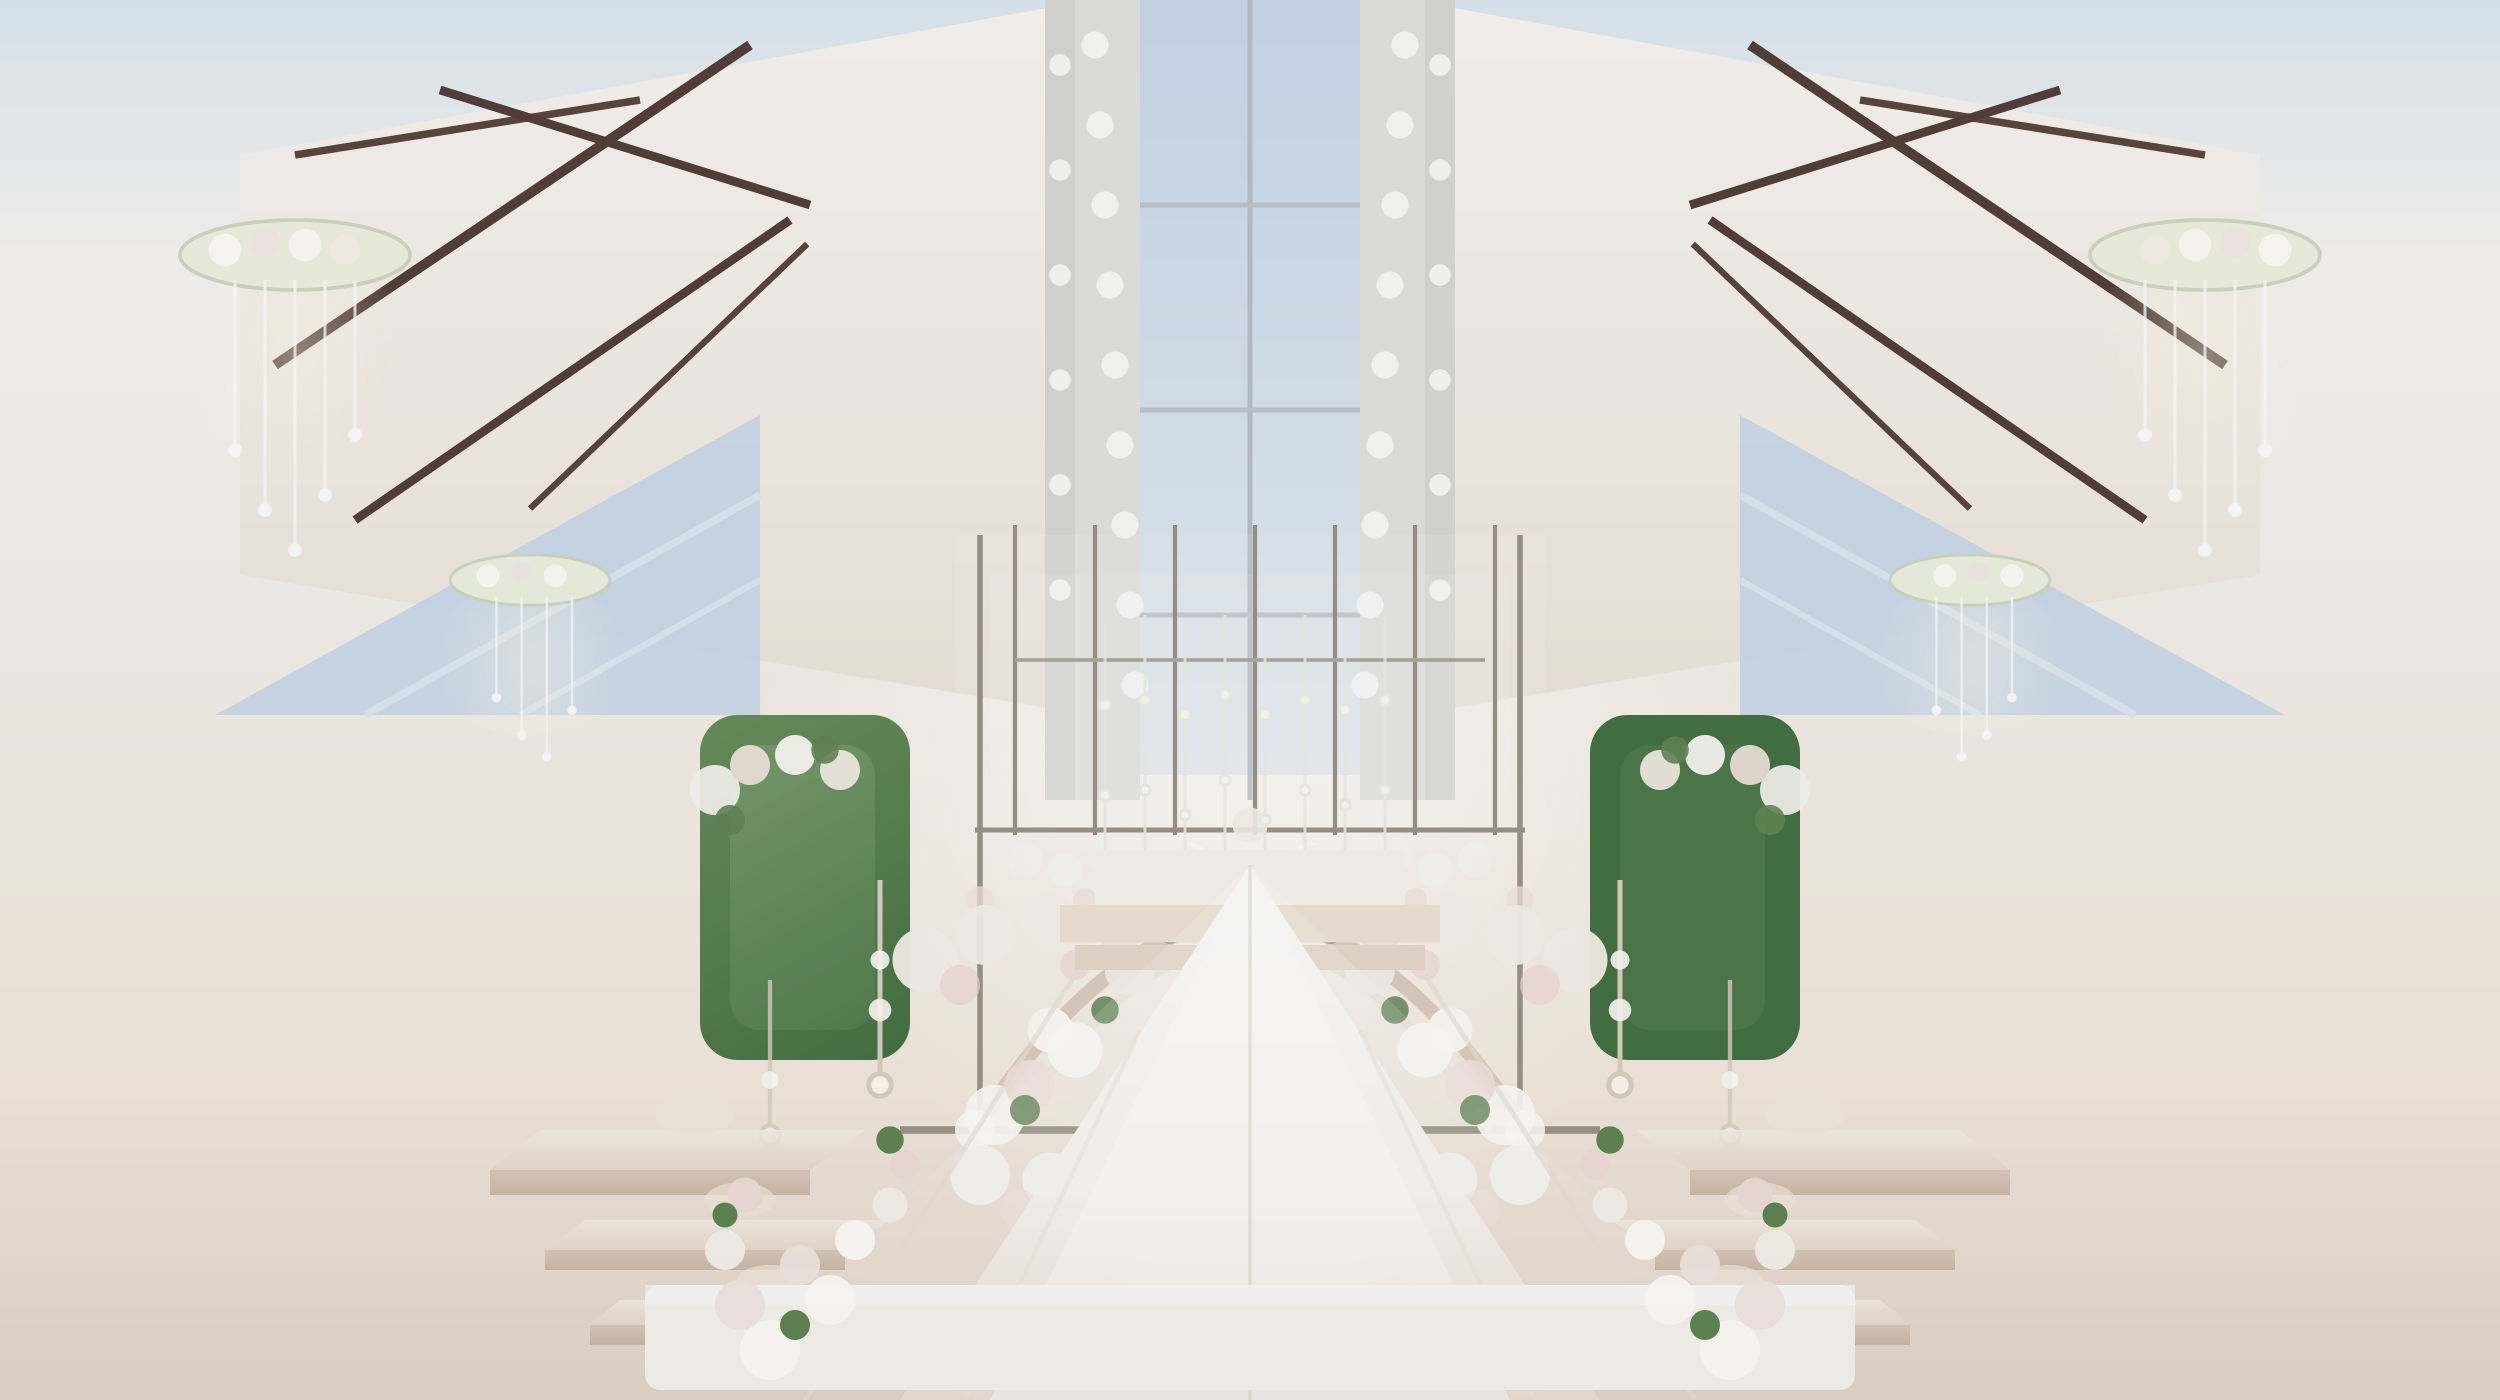
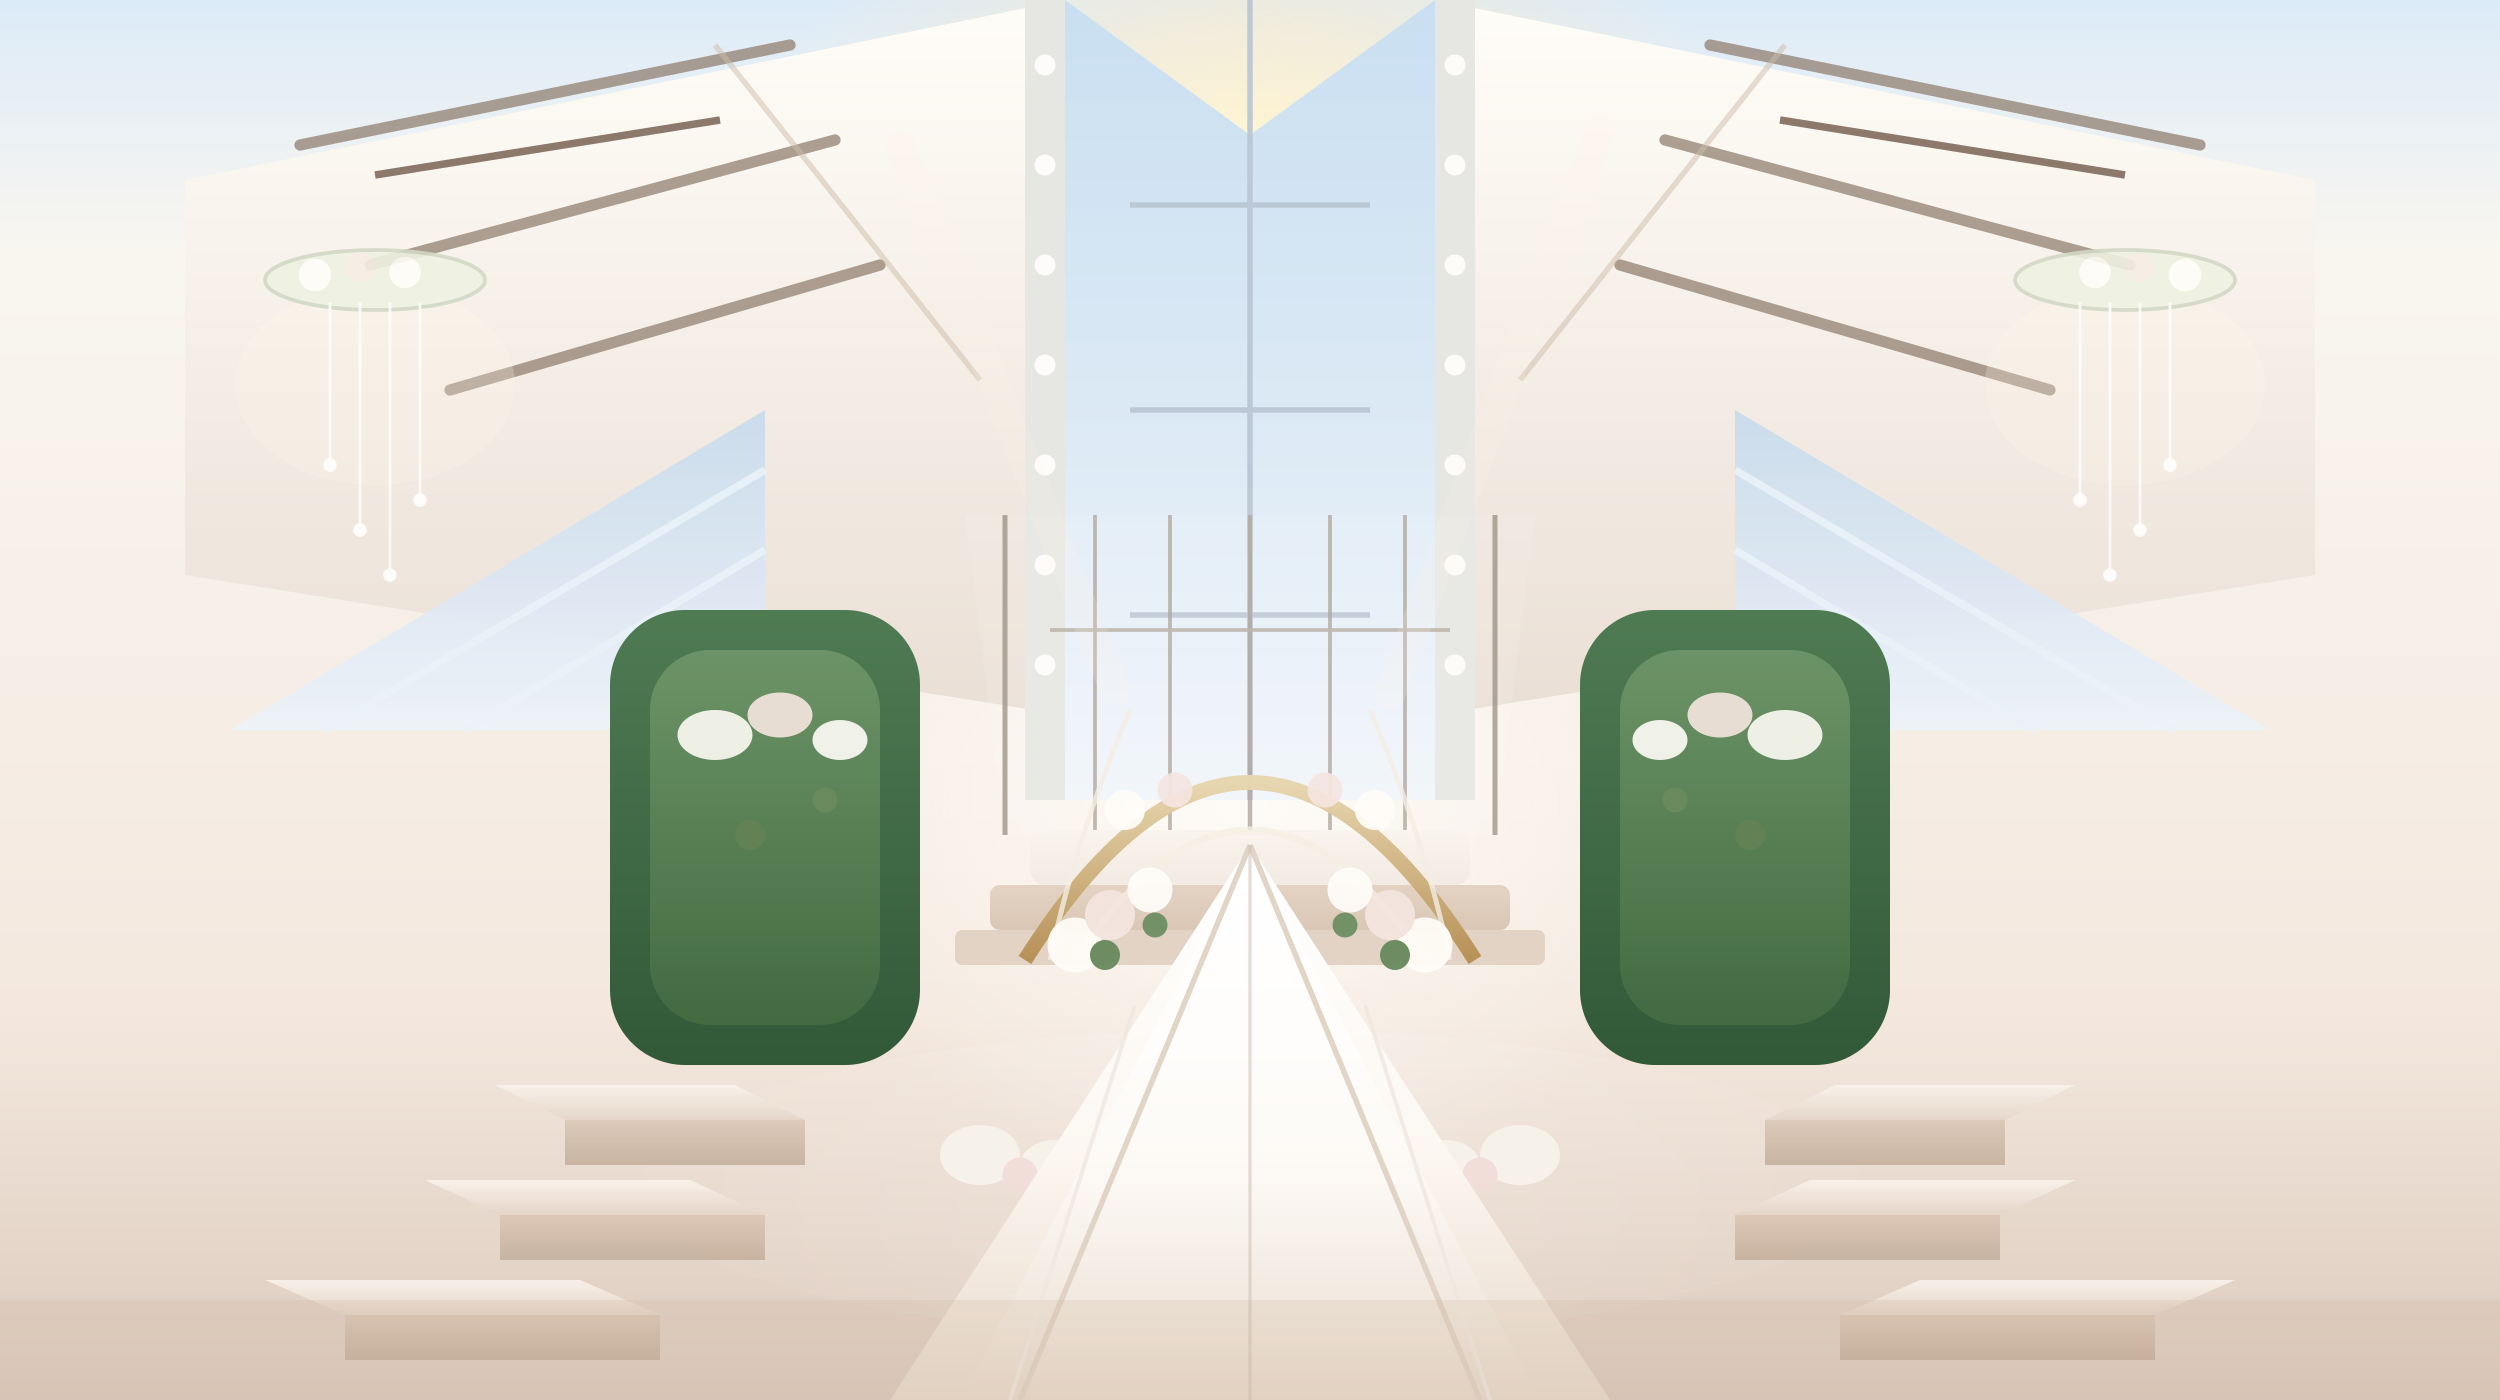
<svg xmlns="http://www.w3.org/2000/svg" width="1000" height="560" viewBox="0 0 1000 560" fill="none">
  <defs>
-     <linearGradient id="hallBg" x1="500" y1="0" x2="500" y2="560" gradientUnits="userSpaceOnUse">
-       <stop offset="0" stop-color="#DCE7F3" />
-       <stop offset="0.18" stop-color="#F7F6F2" />
-       <stop offset="0.78" stop-color="#F3E7DD" />
-       <stop offset="1" stop-color="#E1D4C9" />
-     </linearGradient>
-     <linearGradient id="ceilingIvory" x1="0" y1="0" x2="0" y2="310" gradientUnits="userSpaceOnUse">
-       <stop offset="0" stop-color="#FBF7F1" />
-       <stop offset="1" stop-color="#ECE3DA" />
-     </linearGradient>
-     <linearGradient id="skylight" x1="500" y1="0" x2="500" y2="320" gradientUnits="userSpaceOnUse">
-       <stop offset="0" stop-color="#C8D8EA" />
-       <stop offset="0.55" stop-color="#D7E3EF" />
-       <stop offset="1" stop-color="#E8EEF5" />
-     </linearGradient>
-     <linearGradient id="aisle" x1="500" y1="330" x2="500" y2="560" gradientUnits="userSpaceOnUse">
+     <linearGradient id="hallBackdrop" x1="500" y1="0" x2="500" y2="560" gradientUnits="userSpaceOnUse">
+       <stop offset="0" stop-color="#DCEBF8" />
+       <stop offset="0.18" stop-color="#F9F6F0" />
+       <stop offset="0.72" stop-color="#F4E8DE" />
+       <stop offset="1" stop-color="#DCCABD" />
+     </linearGradient>
+     <linearGradient id="roofIvory" x1="0" y1="0" x2="0" y2="286" gradientUnits="userSpaceOnUse">
+       <stop offset="0" stop-color="#FFFDF8" />
+       <stop offset="1" stop-color="#EADFD5" />
+     </linearGradient>
+     <linearGradient id="glassMain" x1="500" y1="0" x2="500" y2="320" gradientUnits="userSpaceOnUse">
+       <stop offset="0" stop-color="#C9DFF1" />
+       <stop offset="0.55" stop-color="#DDEAF5" />
+       <stop offset="1" stop-color="#F1F5FA" />
+     </linearGradient>
+     <linearGradient id="glassSide" x1="0" y1="162" x2="0" y2="300" gradientUnits="userSpaceOnUse">
+       <stop offset="0" stop-color="#C8DAEC" />
+       <stop offset="1" stop-color="#EFF4F9" />
+     </linearGradient>
+     <linearGradient id="brass" x1="0" y1="0" x2="0" y2="1">
+       <stop offset="0" stop-color="#E7D6AF" />
+       <stop offset="1" stop-color="#B79055" />
+     </linearGradient>
+     <linearGradient id="foliageOuter" x1="0" y1="244" x2="0" y2="428" gradientUnits="userSpaceOnUse">
+       <stop offset="0" stop-color="#4F7B53" />
+       <stop offset="1" stop-color="#315837" />
+     </linearGradient>
+     <linearGradient id="foliageInner" x1="0" y1="260" x2="0" y2="412" gradientUnits="userSpaceOnUse">
+       <stop offset="0" stop-color="#6F9669" />
+       <stop offset="1" stop-color="#446A41" />
+     </linearGradient>
+     <linearGradient id="platformTop" x1="500" y1="330" x2="500" y2="392" gradientUnits="userSpaceOnUse">
+       <stop offset="0" stop-color="#FAF5EF" />
+       <stop offset="1" stop-color="#E7DACE" />
+     </linearGradient>
+     <linearGradient id="platformFront" x1="500" y1="356" x2="500" y2="392" gradientUnits="userSpaceOnUse">
+       <stop offset="0" stop-color="#E3D2C2" />
+       <stop offset="1" stop-color="#CEB8A5" />
+     </linearGradient>
+     <linearGradient id="aisle" x1="500" y1="338" x2="500" y2="560" gradientUnits="userSpaceOnUse">
      <stop offset="0" stop-color="#FFFFFF" />
-       <stop offset="0.62" stop-color="#FBF6F0" />
-       <stop offset="1" stop-color="#EADDD2" />
-     </linearGradient>
-     <linearGradient id="wallGreen" x1="278" y1="286" x2="360" y2="426" gradientUnits="userSpaceOnUse">
-       <stop offset="0" stop-color="#668C58" />
-       <stop offset="1" stop-color="#406D3E" />
-     </linearGradient>
-     <linearGradient id="wallGreenSoft" x1="280" y1="286" x2="360" y2="426" gradientUnits="userSpaceOnUse">
-       <stop offset="0" stop-color="#7FA16F" />
-       <stop offset="1" stop-color="#4B7748" />
-     </linearGradient>
-     <linearGradient id="benchSeat" x1="0" y1="0" x2="0" y2="1">
-       <stop offset="0" stop-color="#F6EEE6" />
-       <stop offset="1" stop-color="#E7D8CB" />
+       <stop offset="0.56" stop-color="#FCF7F1" />
+       <stop offset="1" stop-color="#E8D9CA" />
+     </linearGradient>
+     <linearGradient id="aisleLight" x1="500" y1="338" x2="500" y2="560" gradientUnits="userSpaceOnUse">
+       <stop offset="0" stop-color="#FFFFFF" stop-opacity="0.84" />
+       <stop offset="1" stop-color="#FFFFFF" stop-opacity="0" />
+     </linearGradient>
+     <linearGradient id="benchTop" x1="0" y1="0" x2="0" y2="1">
+       <stop offset="0" stop-color="#FAF3EC" />
+       <stop offset="1" stop-color="#E5D5C8" />
    </linearGradient>
    <linearGradient id="benchFront" x1="0" y1="0" x2="0" y2="1">
-       <stop offset="0" stop-color="#D7C5B5" />
-       <stop offset="1" stop-color="#C5B09E" />
-     </linearGradient>
-     <radialGradient id="altarGlow" cx="0" cy="0" r="1" gradientUnits="userSpaceOnUse" gradientTransform="translate(500 312) rotate(90) scale(170 205)">
-       <stop stop-color="#FFFDF4" stop-opacity="0.82" />
-       <stop offset="1" stop-color="#FFFDF4" stop-opacity="0" />
+       <stop offset="0" stop-color="#DCC7B6" />
+       <stop offset="1" stop-color="#C4AF9C" />
+     </linearGradient>
+     <radialGradient id="sunGlow" cx="0" cy="0" r="1" gradientUnits="userSpaceOnUse" gradientTransform="translate(500 58) rotate(90) scale(112 194)">
+       <stop stop-color="#FFF6D4" stop-opacity="0.98" />
+       <stop offset="0.5" stop-color="#FFEBC4" stop-opacity="0.46" />
+       <stop offset="1" stop-color="#FFEBC4" stop-opacity="0" />
    </radialGradient>
-     <radialGradient id="chandelierGlow" cx="0" cy="0" r="1" gradientUnits="userSpaceOnUse" gradientTransform="translate(0 40) rotate(90) scale(62 44)">
-       <stop stop-color="#FFF8E8" stop-opacity="0.42" />
-       <stop offset="1" stop-color="#FFF8E8" stop-opacity="0" />
+     <radialGradient id="altarAura" cx="0" cy="0" r="1" gradientUnits="userSpaceOnUse" gradientTransform="translate(500 322) rotate(90) scale(146 202)">
+       <stop stop-color="#FFFDF8" stop-opacity="0.88" />
+       <stop offset="1" stop-color="#FFFDF8" stop-opacity="0" />
    </radialGradient>
-     <radialGradient id="aisleGlow" cx="0" cy="0" r="1" gradientUnits="userSpaceOnUse" gradientTransform="translate(500 392) rotate(90) scale(220 280)">
-       <stop stop-color="#FFFFFF" stop-opacity="0.18" />
+     <radialGradient id="floorGlow" cx="0" cy="0" r="1" gradientUnits="userSpaceOnUse" gradientTransform="translate(500 468) rotate(90) scale(124 260)">
+       <stop stop-color="#FFFFFF" stop-opacity="0.34" />
      <stop offset="1" stop-color="#FFFFFF" stop-opacity="0" />
    </radialGradient>
  </defs>
-   <rect width="1000" height="560" fill="url(#hallBg)" />
-   <rect width="1000" height="560" fill="url(#altarGlow)" />
-   <polygon points="96 62 436 0 436 286 96 230" fill="url(#ceilingIvory)" />
-   <polygon points="564 0 904 62 904 230 564 286" fill="url(#ceilingIvory)" />
-   <polygon points="86 286 304 166 304 286" fill="#C9D9EA" opacity="0.92" />
-   <polygon points="914 286 696 166 696 286" fill="#C9D9EA" opacity="0.92" />
-   <line x1="146" y1="286" x2="304" y2="198" stroke="#DDE7F2" stroke-width="3" />
-   <line x1="208" y1="286" x2="304" y2="232" stroke="#DDE7F2" stroke-width="2.5" />
-   <line x1="854" y1="286" x2="696" y2="198" stroke="#DDE7F2" stroke-width="3" />
-   <line x1="792" y1="286" x2="696" y2="232" stroke="#DDE7F2" stroke-width="2.5" />
-   <rect x="430" y="-10" width="26" height="330" fill="#E2E2E0" />
-   <rect x="544" y="-10" width="26" height="330" fill="#E2E2E0" />
-   <rect x="456" y="-10" width="88" height="320" fill="url(#skylight)" />
-   <line x1="500" y1="0" x2="500" y2="320" stroke="#B7BEC9" stroke-width="2" />
-   <line x1="456" y1="82" x2="544" y2="82" stroke="#BCC4CD" stroke-width="2" />
-   <line x1="456" y1="164" x2="544" y2="164" stroke="#BCC4CD" stroke-width="2" />
-   <line x1="456" y1="246" x2="544" y2="246" stroke="#BCC4CD" stroke-width="2" />
-   <rect x="418" y="0" width="12" height="320" fill="#D8D8D5" />
-   <rect x="570" y="0" width="12" height="320" fill="#D8D8D5" />
-   <g fill="#FBFBFA" opacity="0.94">
-     <circle cx="424" cy="26" r="4.3" />
-     <circle cx="576" cy="26" r="4.3" />
-     <circle cx="424" cy="68" r="4.3" />
-     <circle cx="576" cy="68" r="4.3" />
-     <circle cx="424" cy="110" r="4.3" />
-     <circle cx="576" cy="110" r="4.3" />
-     <circle cx="424" cy="152" r="4.3" />
-     <circle cx="576" cy="152" r="4.3" />
-     <circle cx="424" cy="194" r="4.3" />
-     <circle cx="576" cy="194" r="4.3" />
-     <circle cx="424" cy="236" r="4.3" />
-     <circle cx="576" cy="236" r="4.3" />
-   </g>
-   <line x1="110" y1="146" x2="300" y2="18" stroke="#4E3A33" stroke-width="4" />
-   <line x1="142" y1="208" x2="316" y2="88" stroke="#4E3A33" stroke-width="3.5" />
-   <line x1="176" y1="36" x2="324" y2="82" stroke="#4E3A33" stroke-width="3.5" />
-   <line x1="890" y1="146" x2="700" y2="18" stroke="#4E3A33" stroke-width="4" />
-   <line x1="858" y1="208" x2="684" y2="88" stroke="#4E3A33" stroke-width="3.5" />
-   <line x1="824" y1="36" x2="676" y2="82" stroke="#4E3A33" stroke-width="3.5" />
-   <g fill="#FBFBFA" opacity="0.96">
-     <circle cx="438" cy="18" r="5.4" />
-     <circle cx="562" cy="18" r="5.4" />
-     <circle cx="440" cy="50" r="5.4" />
-     <circle cx="560" cy="50" r="5.4" />
-     <circle cx="442" cy="82" r="5.4" />
-     <circle cx="558" cy="82" r="5.4" />
-     <circle cx="444" cy="114" r="5.4" />
-     <circle cx="556" cy="114" r="5.4" />
-     <circle cx="446" cy="146" r="5.4" />
-     <circle cx="554" cy="146" r="5.4" />
-     <circle cx="448" cy="178" r="5.4" />
-     <circle cx="552" cy="178" r="5.4" />
-     <circle cx="450" cy="210" r="5.4" />
-     <circle cx="550" cy="210" r="5.4" />
-     <circle cx="452" cy="242" r="5.4" />
-     <circle cx="548" cy="242" r="5.4" />
-     <circle cx="454" cy="274" r="5.4" />
-     <circle cx="546" cy="274" r="5.4" />
-   </g>
-   <g opacity="0.96">
-     <g transform="translate(118 102)">
-       <ellipse cx="0" cy="44" rx="60" ry="44" fill="url(#chandelierGlow)" />
-       <line x1="0" y1="-40" x2="138" y2="-62" stroke="#4E3A33" stroke-width="3" />
-       <ellipse cx="0" cy="0" rx="46" ry="14" fill="#EEF1E1" stroke="#CFD6C2" stroke-width="1.5" />
-       <circle cx="-28" cy="-2" r="6.5" fill="#FFFDF9" />
-       <circle cx="-12" cy="-5" r="6" fill="#F5E9E5" />
-       <circle cx="4" cy="-4" r="6.5" fill="#FFFDF9" />
-       <circle cx="20" cy="-2" r="6" fill="#F7F1E8" />
-       <g stroke="rgba(255,255,255,0.82)" stroke-width="1.2" fill="#FFFFFF">
-         <line x1="-24" y1="10" x2="-24" y2="78" />
-         <circle cx="-24" cy="78" r="2.2" />
-         <line x1="-12" y1="10" x2="-12" y2="102" />
-         <circle cx="-12" cy="102" r="2.2" />
-         <line x1="0" y1="10" x2="0" y2="118" />
-         <circle cx="0" cy="118" r="2.2" />
-         <line x1="12" y1="10" x2="12" y2="96" />
-         <circle cx="12" cy="96" r="2.2" />
-         <line x1="24" y1="10" x2="24" y2="72" />
-         <circle cx="24" cy="72" r="2.2" />
+   <rect width="1000" height="560" fill="url(#hallBackdrop)" />
+   <rect width="1000" height="560" fill="url(#altarAura)" />
+   <ellipse cx="500" cy="58" rx="194" ry="112" fill="url(#sunGlow)" />
+   <polygon points="74 72 426 0 426 286 74 230" fill="url(#roofIvory)" />
+   <polygon points="574 0 926 72 926 230 574 286" fill="url(#roofIvory)" />
+   <polygon points="92 292 306 164 306 292" fill="url(#glassSide)" opacity="0.94" />
+   <polygon points="908 292 694 164 694 292" fill="url(#glassSide)" opacity="0.94" />
+   <g stroke="#EAF2F8" stroke-width="3" opacity="0.9">
+     <line x1="130" y1="292" x2="306" y2="188" />
+     <line x1="186" y1="292" x2="306" y2="220" />
+     <line x1="870" y1="292" x2="694" y2="188" />
+     <line x1="814" y1="292" x2="694" y2="220" />
+   </g>
+   <g stroke="#8D7B6C" stroke-width="4.5" stroke-linecap="round" opacity="0.72">
+     <line x1="120" y1="58" x2="316" y2="18" />
+     <line x1="148" y1="106" x2="334" y2="56" />
+     <line x1="180" y1="156" x2="352" y2="106" />
+     <line x1="880" y1="58" x2="684" y2="18" />
+     <line x1="852" y1="106" x2="666" y2="56" />
+     <line x1="820" y1="156" x2="648" y2="106" />
+   </g>
+   <g stroke="#CDBCA7" stroke-width="2.2" opacity="0.5">
+     <line x1="286" y1="18" x2="392" y2="152" />
+     <line x1="714" y1="18" x2="608" y2="152" />
+   </g>
+   <polygon points="426 0 500 54 574 0 574 320 426 320" fill="url(#glassMain)" />
+   <rect x="410" y="0" width="16" height="320" fill="#E6E6E2" />
+   <rect x="574" y="0" width="16" height="320" fill="#E6E6E2" />
+   <g stroke="#BAC6D3" stroke-width="2.2" opacity="0.92">
+     <line x1="500" y1="0" x2="500" y2="320" />
+     <line x1="452" y1="82" x2="548" y2="82" />
+     <line x1="452" y1="164" x2="548" y2="164" />
+     <line x1="452" y1="246" x2="548" y2="246" />
+   </g>
+   <g fill="#FFFDFC" opacity="0.94">
+     <circle cx="418" cy="26" r="4.2" />
+     <circle cx="582" cy="26" r="4.2" />
+     <circle cx="418" cy="66" r="4.2" />
+     <circle cx="582" cy="66" r="4.2" />
+     <circle cx="418" cy="106" r="4.2" />
+     <circle cx="582" cy="106" r="4.2" />
+     <circle cx="418" cy="146" r="4.2" />
+     <circle cx="582" cy="146" r="4.2" />
+     <circle cx="418" cy="186" r="4.2" />
+     <circle cx="582" cy="186" r="4.2" />
+     <circle cx="418" cy="226" r="4.2" />
+     <circle cx="582" cy="226" r="4.2" />
+     <circle cx="418" cy="266" r="4.2" />
+     <circle cx="582" cy="266" r="4.2" />
+   </g>
+   <g opacity="0.9">
+     <g transform="translate(150 112)">
+       <ellipse cx="0" cy="42" rx="56" ry="40" fill="#FFF8E7" opacity="0.26" />
+       <line x1="0" y1="-42" x2="138" y2="-64" stroke="#7F6B5D" stroke-width="3" />
+       <ellipse cx="0" cy="0" rx="44" ry="12" fill="#EEF1E1" stroke="#D2D7C5" stroke-width="1.5" />
+       <circle cx="-24" cy="-2" r="6.5" fill="#FFFDF7" />
+       <circle cx="-6" cy="-5" r="6" fill="#F6EDE4" />
+       <circle cx="12" cy="-3" r="6.3" fill="#FFFDF7" />
+       <g stroke="rgba(255,255,255,0.82)" stroke-width="1.1" fill="#FFFFFF">
+         <line x1="-18" y1="9" x2="-18" y2="74" />
+         <circle cx="-18" cy="74" r="2.2" />
+         <line x1="-6" y1="9" x2="-6" y2="100" />
+         <circle cx="-6" cy="100" r="2.2" />
+         <line x1="6" y1="9" x2="6" y2="118" />
+         <circle cx="6" cy="118" r="2.2" />
+         <line x1="18" y1="9" x2="18" y2="88" />
+         <circle cx="18" cy="88" r="2.2" />
      </g>
    </g>
-     <g transform="translate(882 102)">
-       <ellipse cx="0" cy="44" rx="60" ry="44" fill="url(#chandelierGlow)" />
-       <line x1="0" y1="-40" x2="-138" y2="-62" stroke="#4E3A33" stroke-width="3" />
-       <ellipse cx="0" cy="0" rx="46" ry="14" fill="#EEF1E1" stroke="#CFD6C2" stroke-width="1.5" />
-       <circle cx="-20" cy="-2" r="6" fill="#F7F1E8" />
-       <circle cx="-4" cy="-4" r="6.5" fill="#FFFDF9" />
-       <circle cx="12" cy="-5" r="6" fill="#F5E9E5" />
-       <circle cx="28" cy="-2" r="6.5" fill="#FFFDF9" />
-       <g stroke="rgba(255,255,255,0.82)" stroke-width="1.2" fill="#FFFFFF">
-         <line x1="-24" y1="10" x2="-24" y2="72" />
-         <circle cx="-24" cy="72" r="2.2" />
-         <line x1="-12" y1="10" x2="-12" y2="96" />
-         <circle cx="-12" cy="96" r="2.2" />
-         <line x1="0" y1="10" x2="0" y2="118" />
-         <circle cx="0" cy="118" r="2.2" />
-         <line x1="12" y1="10" x2="12" y2="102" />
-         <circle cx="12" cy="102" r="2.2" />
-         <line x1="24" y1="10" x2="24" y2="78" />
-         <circle cx="24" cy="78" r="2.2" />
+     <g transform="translate(850 112)">
+       <ellipse cx="0" cy="42" rx="56" ry="40" fill="#FFF8E7" opacity="0.26" />
+       <line x1="0" y1="-42" x2="-138" y2="-64" stroke="#7F6B5D" stroke-width="3" />
+       <ellipse cx="0" cy="0" rx="44" ry="12" fill="#EEF1E1" stroke="#D2D7C5" stroke-width="1.5" />
+       <circle cx="-12" cy="-3" r="6.3" fill="#FFFDF7" />
+       <circle cx="6" cy="-5" r="6" fill="#F6EDE4" />
+       <circle cx="24" cy="-2" r="6.5" fill="#FFFDF7" />
+       <g stroke="rgba(255,255,255,0.82)" stroke-width="1.1" fill="#FFFFFF">
+         <line x1="-18" y1="9" x2="-18" y2="88" />
+         <circle cx="-18" cy="88" r="2.2" />
+         <line x1="-6" y1="9" x2="-6" y2="118" />
+         <circle cx="-6" cy="118" r="2.2" />
+         <line x1="6" y1="9" x2="6" y2="100" />
+         <circle cx="6" cy="100" r="2.2" />
+         <line x1="18" y1="9" x2="18" y2="74" />
+         <circle cx="18" cy="74" r="2.2" />
      </g>
    </g>
-     <g transform="translate(212 232) scale(0.84)">
-       <ellipse cx="0" cy="38" rx="50" ry="36" fill="url(#chandelierGlow)" />
-       <line x1="0" y1="-34" x2="132" y2="-160" stroke="#4E3A33" stroke-width="3" />
-       <ellipse cx="0" cy="0" rx="38" ry="12" fill="#EEF1E1" stroke="#CFD6C2" stroke-width="1.4" />
-       <circle cx="-20" cy="-2" r="5.5" fill="#FFFDF9" />
-       <circle cx="-4" cy="-4" r="5" fill="#F5E9E5" />
-       <circle cx="12" cy="-2" r="5.5" fill="#FFFDF9" />
-       <g stroke="rgba(255,255,255,0.8)" stroke-width="1.1" fill="#FFFFFF">
-         <line x1="-16" y1="8" x2="-16" y2="56" />
-         <circle cx="-16" cy="56" r="1.8" />
-         <line x1="-4" y1="8" x2="-4" y2="74" />
-         <circle cx="-4" cy="74" r="1.8" />
-         <line x1="8" y1="8" x2="8" y2="84" />
-         <circle cx="8" cy="84" r="1.8" />
-         <line x1="20" y1="8" x2="20" y2="62" />
-         <circle cx="20" cy="62" r="1.8" />
-       </g>
-     </g>
-     <g transform="translate(788 232) scale(0.84)">
-       <ellipse cx="0" cy="38" rx="50" ry="36" fill="url(#chandelierGlow)" />
-       <line x1="0" y1="-34" x2="-132" y2="-160" stroke="#4E3A33" stroke-width="3" />
-       <ellipse cx="0" cy="0" rx="38" ry="12" fill="#EEF1E1" stroke="#CFD6C2" stroke-width="1.4" />
-       <circle cx="-12" cy="-2" r="5.5" fill="#FFFDF9" />
-       <circle cx="4" cy="-4" r="5" fill="#F5E9E5" />
-       <circle cx="20" cy="-2" r="5.5" fill="#FFFDF9" />
-       <g stroke="rgba(255,255,255,0.8)" stroke-width="1.1" fill="#FFFFFF">
-         <line x1="-16" y1="8" x2="-16" y2="62" />
-         <circle cx="-16" cy="62" r="1.8" />
-         <line x1="-4" y1="8" x2="-4" y2="84" />
-         <circle cx="-4" cy="84" r="1.8" />
-         <line x1="8" y1="8" x2="8" y2="74" />
-         <circle cx="8" cy="74" r="1.8" />
-         <line x1="20" y1="8" x2="20" y2="56" />
-         <circle cx="20" cy="56" r="1.8" />
-       </g>
-     </g>
-   </g>
-   <rect x="280" y="286" width="84" height="138" rx="15" fill="url(#wallGreen)" />
-   <rect x="292" y="298" width="58" height="114" rx="12" fill="url(#wallGreenSoft)" opacity="0.82" />
-   <rect x="636" y="286" width="84" height="138" rx="15" fill="url(#wallGreen)" />
-   <rect x="648" y="298" width="58" height="114" rx="12" fill="url(#wallGreenSoft)" opacity="0.82" />
+   </g>
+   <rect x="244" y="244" width="124" height="182" rx="30" fill="url(#foliageOuter)" />
+   <rect x="260" y="260" width="92" height="150" rx="24" fill="url(#foliageInner)" opacity="0.92" />
+   <rect x="632" y="244" width="124" height="182" rx="30" fill="url(#foliageOuter)" />
+   <rect x="648" y="260" width="92" height="150" rx="24" fill="url(#foliageInner)" opacity="0.92" />
+   <g opacity="0.9">
+     <ellipse cx="286" cy="294" rx="15" ry="10" fill="#FDFBF4" />
+     <ellipse cx="312" cy="286" rx="13" ry="9" fill="#F6E6DF" />
+     <ellipse cx="336" cy="296" rx="11" ry="8" fill="#FFFDF8" />
+     <ellipse cx="714" cy="294" rx="15" ry="10" fill="#FDFBF4" />
+     <ellipse cx="688" cy="286" rx="13" ry="9" fill="#F6E6DF" />
+     <ellipse cx="664" cy="296" rx="11" ry="8" fill="#FFFDF8" />
+     <circle cx="300" cy="334" r="6" fill="#638255" />
+     <circle cx="330" cy="320" r="5" fill="#6A8B5D" />
+     <circle cx="700" cy="334" r="6" fill="#638255" />
+     <circle cx="670" cy="320" r="5" fill="#6A8B5D" />
+   </g>
+   <g opacity="0.65">
+     <ellipse cx="500" cy="474" rx="246" ry="62" fill="url(#floorGlow)" />
+   </g>
+   <g opacity="0.78">
+     <polygon points="386 206 614 206 598 334 402 334" fill="rgba(255,255,255,0.12)" />
+     <line x1="402" y1="206" x2="402" y2="334" stroke="#9C9488" stroke-width="2" />
+     <line x1="598" y1="206" x2="598" y2="334" stroke="#9C9488" stroke-width="2" />
+     <line x1="500" y1="206" x2="500" y2="334" stroke="#B0A79C" stroke-width="1.8" />
+     <line x1="420" y1="252" x2="580" y2="252" stroke="#B8AFA3" stroke-width="1.5" />
+     <line x1="438" y1="206" x2="438" y2="334" stroke="#B0A79C" stroke-width="1.5" />
+     <line x1="468" y1="206" x2="468" y2="334" stroke="#B0A79C" stroke-width="1.5" />
+     <line x1="532" y1="206" x2="532" y2="334" stroke="#B0A79C" stroke-width="1.5" />
+     <line x1="562" y1="206" x2="562" y2="334" stroke="#B0A79C" stroke-width="1.5" />
+   </g>
+   <rect x="412" y="332" width="176" height="22" rx="6" fill="url(#platformTop)" />
+   <rect x="396" y="354" width="208" height="18" rx="4" fill="url(#platformFront)" />
+   <rect x="382" y="372" width="236" height="14" rx="3" fill="#E2D3C5" />
+   <g opacity="0.98">
+     <line x1="410" y1="274" x2="410" y2="384" stroke="url(#brass)" stroke-width="5" />
+     <line x1="590" y1="274" x2="590" y2="384" stroke="url(#brass)" stroke-width="5" />
+     <path d="M410 384 Q500 242 590 384" stroke="url(#brass)" stroke-width="6" fill="none" />
+     <path d="M430 384 Q500 280 570 384" stroke="#F5EFE2" stroke-width="2.8" fill="none" opacity="0.78" />
+     <path d="M452 284 Q430 336 420 384" stroke="#F4EEE4" stroke-width="2" fill="none" opacity="0.8" />
+     <path d="M548 284 Q570 336 580 384" stroke="#F4EEE4" stroke-width="2" fill="none" opacity="0.8" />
+   </g>
  <g opacity="0.92">
-     <circle cx="286" cy="316" r="10" fill="#F8F6F1" />
-     <circle cx="300" cy="306" r="8" fill="#F2E5E0" />
-     <circle cx="318" cy="302" r="8" fill="#FFFDF9" />
-     <circle cx="336" cy="308" r="8" fill="#F6EFE7" />
-     <circle cx="714" cy="316" r="10" fill="#F8F6F1" />
-     <circle cx="700" cy="306" r="8" fill="#F2E5E0" />
-     <circle cx="682" cy="302" r="8" fill="#FFFDF9" />
-     <circle cx="664" cy="308" r="8" fill="#F6EFE7" />
-   </g>
-   <g fill="#5E824F" opacity="0.88">
-     <circle cx="292" cy="328" r="6" />
-     <circle cx="330" cy="300" r="5.5" />
-     <circle cx="708" cy="328" r="6" />
-     <circle cx="670" cy="300" r="5.5" />
-   </g>
-   <rect x="382" y="214" width="236" height="126" fill="rgba(255,255,255,0.1)" />
-   <rect x="396" y="230" width="208" height="104" fill="rgba(255,255,255,0.08)" />
-   <line x1="360" y1="452" x2="640" y2="452" stroke="#9A9185" stroke-width="3" />
-   <line x1="392" y1="214" x2="392" y2="452" stroke="#9A9185" stroke-width="2.2" />
-   <line x1="608" y1="214" x2="608" y2="452" stroke="#9A9185" stroke-width="2.2" />
-   <line x1="390" y1="332" x2="610" y2="332" stroke="#9A9185" stroke-width="2" />
-   <line x1="406" y1="210" x2="406" y2="334" stroke="#9A9185" stroke-width="1.7" />
-   <line x1="438" y1="210" x2="438" y2="334" stroke="#9A9185" stroke-width="1.7" />
-   <line x1="470" y1="210" x2="470" y2="334" stroke="#9A9185" stroke-width="1.7" />
-   <line x1="502" y1="210" x2="502" y2="334" stroke="#9A9185" stroke-width="1.7" />
-   <line x1="534" y1="210" x2="534" y2="334" stroke="#9A9185" stroke-width="1.7" />
-   <line x1="566" y1="210" x2="566" y2="334" stroke="#9A9185" stroke-width="1.7" />
-   <line x1="598" y1="210" x2="598" y2="334" stroke="#9A9185" stroke-width="1.7" />
-   <line x1="406" y1="264" x2="594" y2="264" stroke="#AEA79B" stroke-width="1.5" />
-   <g opacity="0.88">
-     <path d="M390 452 Q500 284 610 452" stroke="#D8C8B9" stroke-width="6" fill="none" />
-     <path d="M404 452 Q500 304 596 452" stroke="#EEE5D9" stroke-width="3.5" fill="none" />
-     <circle cx="390" cy="452" r="8" fill="#FFFDF9" />
-     <circle cx="610" cy="452" r="8" fill="#FFFDF9" />
-     <circle cx="420" cy="412" r="9" fill="#FFFDF9" />
-     <circle cx="580" cy="412" r="9" fill="#FFFDF9" />
-     <circle cx="448" cy="374" r="8" fill="#F3E5E0" />
-     <circle cx="552" cy="374" r="8" fill="#F3E5E0" />
-     <circle cx="476" cy="344" r="7" fill="#FFFDF9" />
-     <circle cx="524" cy="344" r="7" fill="#FFFDF9" />
-     <circle cx="500" cy="330" r="7" fill="#F7F1E9" />
-   </g>
-   <g opacity="0.92">
-     <circle cx="398" cy="446" r="12" fill="#FFFDF9" />
-     <circle cx="412" cy="434" r="10" fill="#F4E4E0" />
-     <circle cx="430" cy="420" r="11" fill="#FFFDF9" />
-     <circle cx="452" cy="388" r="10" fill="#F6EFE8" />
-     <circle cx="472" cy="360" r="10" fill="#F2E3DE" />
-     <circle cx="602" cy="446" r="12" fill="#FFFDF9" />
-     <circle cx="588" cy="434" r="10" fill="#F4E4E0" />
-     <circle cx="570" cy="420" r="11" fill="#FFFDF9" />
-     <circle cx="548" cy="388" r="10" fill="#F6EFE8" />
-     <circle cx="528" cy="360" r="10" fill="#F2E3DE" />
-   </g>
-   <g fill="#638455" opacity="0.86">
-     <circle cx="410" cy="444" r="6" />
-     <circle cx="442" cy="404" r="5.5" />
-     <circle cx="468" cy="372" r="5.5" />
-     <circle cx="590" cy="444" r="6" />
-     <circle cx="558" cy="404" r="5.5" />
-     <circle cx="532" cy="372" r="5.5" />
-   </g>
-   <g fill="#F9F7F1" opacity="0.96">
-     <circle cx="392" cy="470" r="12" />
-     <circle cx="420" cy="472" r="11" />
-     <circle cx="448" cy="468" r="11" />
-     <circle cx="474" cy="466" r="10" />
-     <circle cx="500" cy="464" r="10" />
-     <circle cx="526" cy="466" r="10" />
-     <circle cx="552" cy="468" r="11" />
-     <circle cx="580" cy="472" r="11" />
-     <circle cx="608" cy="470" r="12" />
-     <circle cx="410" cy="344" r="7" />
-     <circle cx="426" cy="348" r="7" />
-     <circle cx="442" cy="342" r="7" />
-     <circle cx="458" cy="350" r="7" />
-     <circle cx="474" cy="344" r="6" />
-     <circle cx="526" cy="344" r="6" />
-     <circle cx="542" cy="350" r="7" />
-     <circle cx="558" cy="342" r="7" />
-     <circle cx="574" cy="348" r="7" />
-     <circle cx="590" cy="344" r="7" />
-   </g>
-   <g fill="#F4E2DE" opacity="0.74">
-     <circle cx="392" cy="360" r="5.5" />
-     <circle cx="608" cy="360" r="5.5" />
-     <circle cx="434" cy="360" r="4.8" />
-     <circle cx="566" cy="360" r="4.8" />
-     <circle cx="408" cy="484" r="8" />
-     <circle cx="444" cy="482" r="7" />
-     <circle cx="500" cy="478" r="7" />
-     <circle cx="556" cy="482" r="7" />
-     <circle cx="592" cy="484" r="8" />
-   </g>
-   <g stroke="rgba(237,239,230,0.84)" stroke-width="1.2" fill="#FCFCF7">
-     <line x1="442" y1="250" x2="442" y2="358" />
-     <circle cx="442" cy="282" r="2.2" />
-     <circle cx="442" cy="318" r="2" />
-     <line x1="458" y1="246" x2="458" y2="354" />
-     <circle cx="458" cy="280" r="2.2" />
-     <circle cx="458" cy="316" r="2" />
-     <line x1="474" y1="250" x2="474" y2="362" />
-     <circle cx="474" cy="286" r="2.2" />
-     <circle cx="474" cy="326" r="2" />
-     <line x1="490" y1="246" x2="490" y2="354" />
-     <circle cx="490" cy="278" r="2.2" />
-     <circle cx="490" cy="312" r="2" />
-     <line x1="506" y1="252" x2="506" y2="364" />
-     <circle cx="506" cy="286" r="2.2" />
-     <circle cx="506" cy="328" r="2" />
-     <line x1="522" y1="246" x2="522" y2="356" />
-     <circle cx="522" cy="280" r="2.2" />
-     <circle cx="522" cy="316" r="2" />
-     <line x1="538" y1="250" x2="538" y2="360" />
-     <circle cx="538" cy="284" r="2.2" />
-     <circle cx="538" cy="322" r="2" />
-     <line x1="554" y1="246" x2="554" y2="354" />
-     <circle cx="554" cy="280" r="2.2" />
-     <circle cx="554" cy="316" r="2" />
-   </g>
-   <g stroke="#D7CFBF" stroke-width="2" fill="#FFF8EF">
-     <line x1="352" y1="352" x2="352" y2="430" />
-     <circle cx="352" cy="434" r="4.5" />
-     <line x1="648" y1="352" x2="648" y2="430" />
-     <circle cx="648" cy="434" r="4.5" />
-   </g>
-   <g fill="#FFFDF9" opacity="0.9">
-     <circle cx="352" cy="404" r="4.5" />
-     <circle cx="648" cy="404" r="4.5" />
-     <circle cx="352" cy="384" r="3.8" />
-     <circle cx="648" cy="384" r="3.8" />
-   </g>
-   <g stroke="#D7CFBF" stroke-width="1.7" fill="#FFF8EF" opacity="0.82">
-     <line x1="308" y1="392" x2="308" y2="450" />
-     <circle cx="308" cy="454" r="3.8" />
-     <line x1="692" y1="392" x2="692" y2="450" />
-     <circle cx="692" cy="454" r="3.8" />
-   </g>
-   <g fill="#FFFDF9" opacity="0.84">
-     <circle cx="308" cy="432" r="3.5" />
-     <circle cx="692" cy="432" r="3.5" />
-   </g>
-   <g fill="#F6F1EA" opacity="0.94">
-     <circle cx="370" cy="384" r="13" />
-     <circle cx="394" cy="374" r="12" />
-     <circle cx="420" cy="368" r="11" />
-     <circle cx="452" cy="364" r="9" />
-     <circle cx="630" cy="384" r="13" />
-     <circle cx="606" cy="374" r="12" />
-     <circle cx="580" cy="368" r="11" />
-     <circle cx="548" cy="364" r="9" />
-   </g>
-   <g fill="#EED8D4" opacity="0.68">
-     <circle cx="384" cy="394" r="8" />
-     <circle cx="616" cy="394" r="8" />
-     <circle cx="430" cy="386" r="6" />
-     <circle cx="570" cy="386" r="6" />
-   </g>
-   <rect x="438" y="340" width="124" height="22" fill="#F9F4ED" />
-   <rect x="424" y="362" width="152" height="15" fill="#EEE2D4" />
-   <rect x="430" y="378" width="140" height="10" fill="#E6D9CB" />
-   <polygon points="500 346 640 560 360 560" fill="url(#aisle)" />
-   <polygon points="500 346 720 560 280 560" fill="url(#aisleGlow)" />
-   <polygon points="500 346 604 560 396 560" fill="rgba(255,255,255,0.42)" />
-   <line x1="500" y1="346" x2="500" y2="560" stroke="rgba(213,204,194,0.48)" stroke-width="1.4" />
-   <line x1="430" y1="390" x2="322" y2="560" stroke="rgba(232,223,214,0.66)" stroke-width="2" />
-   <line x1="570" y1="390" x2="678" y2="560" stroke="rgba(232,223,214,0.66)" stroke-width="2" />
-   <g opacity="0.62">
-     <line x1="456" y1="412" x2="386" y2="560" stroke="rgba(236,228,219,0.8)" stroke-width="1.8" />
-     <line x1="544" y1="412" x2="614" y2="560" stroke="rgba(236,228,219,0.8)" stroke-width="1.8" />
-   </g>
-   <g opacity="0.84">
-     <polygon points="216 452 346 452 324 468 196 468" fill="url(#benchSeat)" />
-     <polygon points="196 468 324 468 324 478 196 478" fill="url(#benchFront)" />
-     <polygon points="234 488 356 488 338 500 218 500" fill="url(#benchSeat)" />
-     <polygon points="218 500 338 500 338 508 218 508" fill="url(#benchFront)" />
-     <polygon points="248 520 364 520 350 530 236 530" fill="url(#benchSeat)" />
-     <polygon points="236 530 350 530 350 538 236 538" fill="url(#benchFront)" />
-   </g>
-   <g opacity="0.84">
-     <polygon points="654 452 784 452 804 468 676 468" fill="url(#benchSeat)" />
-     <polygon points="676 468 804 468 804 478 676 478" fill="url(#benchFront)" />
-     <polygon points="644 488 766 488 782 500 662 500" fill="url(#benchSeat)" />
-     <polygon points="662 500 782 500 782 508 662 508" fill="url(#benchFront)" />
-     <polygon points="636 520 752 520 764 530 650 530" fill="url(#benchSeat)" />
-     <polygon points="650 530 764 530 764 538 650 538" fill="url(#benchFront)" />
-   </g>
-   <g fill="#F1E7DE" opacity="0.72">
-     <ellipse cx="278" cy="446" rx="16" ry="8" />
-     <ellipse cx="296" cy="480" rx="14" ry="7" />
-     <ellipse cx="308" cy="512" rx="13" ry="6" />
-     <ellipse cx="722" cy="446" rx="16" ry="8" />
-     <ellipse cx="704" cy="480" rx="14" ry="7" />
-     <ellipse cx="692" cy="512" rx="13" ry="6" />
-   </g>
-   <rect x="258" y="514" width="484" height="42" rx="6" fill="#F7F2EC" />
-   <rect x="258" y="514" width="484" height="8" fill="rgba(255,255,255,0.56)" />
-   <g opacity="0.96">
-     <circle cx="332" cy="520" r="10" fill="#FFFDF9" />
-     <circle cx="320" cy="506" r="8" fill="#F1E6E1" />
-     <circle cx="342" cy="496" r="8" fill="#FFFDF9" />
-     <circle cx="356" cy="482" r="7" fill="#F8F2EB" />
-     <circle cx="362" cy="466" r="6" fill="#EEDCD6" />
-     <circle cx="308" cy="540" r="12" fill="#FFFDF9" />
-     <circle cx="296" cy="522" r="10" fill="#F1E6E1" />
-     <circle cx="290" cy="500" r="8" fill="#F8F2EB" />
-     <circle cx="298" cy="478" r="7" fill="#EEDCD6" />
-     <circle cx="668" cy="520" r="10" fill="#FFFDF9" />
-     <circle cx="680" cy="506" r="8" fill="#F1E6E1" />
-     <circle cx="658" cy="496" r="8" fill="#FFFDF9" />
-     <circle cx="644" cy="482" r="7" fill="#F8F2EB" />
-     <circle cx="638" cy="466" r="6" fill="#EEDCD6" />
-     <circle cx="692" cy="540" r="12" fill="#FFFDF9" />
-     <circle cx="704" cy="522" r="10" fill="#F1E6E1" />
-     <circle cx="710" cy="500" r="8" fill="#F8F2EB" />
-     <circle cx="702" cy="478" r="7" fill="#EEDCD6" />
-   </g>
-   <g fill="#5D824F">
-     <circle cx="318" cy="530" r="6" />
-     <circle cx="356" cy="456" r="5.5" />
-     <circle cx="290" cy="486" r="5" />
-     <circle cx="682" cy="530" r="6" />
-     <circle cx="644" cy="456" r="5.5" />
-     <circle cx="710" cy="486" r="5" />
-   </g>
-   <rect width="1000" height="560" fill="rgba(255,255,255,0.03)" />
-   <rect width="1000" height="560" fill="rgba(24,16,12,0.04)" />
+     <circle cx="430" cy="378" r="11" fill="#FFFDF8" />
+     <circle cx="444" cy="366" r="10" fill="#F4E5DF" />
+     <circle cx="460" cy="356" r="9" fill="#FFFDF8" />
+     <circle cx="570" cy="378" r="11" fill="#FFFDF8" />
+     <circle cx="556" cy="366" r="10" fill="#F4E5DF" />
+     <circle cx="540" cy="356" r="9" fill="#FFFDF8" />
+     <circle cx="450" cy="324" r="8" fill="#FFFDF8" />
+     <circle cx="470" cy="316" r="7" fill="#F4E5DF" />
+     <circle cx="550" cy="324" r="8" fill="#FFFDF8" />
+     <circle cx="530" cy="316" r="7" fill="#F4E5DF" />
+     <circle cx="442" cy="382" r="6" fill="#648659" />
+     <circle cx="462" cy="370" r="5" fill="#6A8C5F" />
+     <circle cx="558" cy="382" r="6" fill="#648659" />
+     <circle cx="538" cy="370" r="5" fill="#6A8C5F" />
+   </g>
+   <g fill="#F7F2EB" opacity="0.95">
+     <ellipse cx="392" cy="462" rx="16" ry="12" />
+     <ellipse cx="422" cy="466" rx="14" ry="10" />
+     <ellipse cx="452" cy="464" rx="13" ry="10" />
+     <ellipse cx="482" cy="462" rx="12" ry="9" />
+     <ellipse cx="608" cy="462" rx="16" ry="12" />
+     <ellipse cx="578" cy="466" rx="14" ry="10" />
+     <ellipse cx="548" cy="464" rx="13" ry="10" />
+     <ellipse cx="518" cy="462" rx="12" ry="9" />
+     <circle cx="408" cy="470" r="7" fill="#F1DDD8" />
+     <circle cx="592" cy="470" r="7" fill="#F1DDD8" />
+     <circle cx="444" cy="476" r="6" fill="#638456" />
+     <circle cx="556" cy="476" r="6" fill="#638456" />
+   </g>
+   <g opacity="0.9">
+     <g transform="translate(198 424)">
+       <polygon points="0 10 96 10 124 24 28 24" fill="url(#benchTop)" />
+       <polygon points="28 24 124 24 124 42 28 42" fill="url(#benchFront)" />
+     </g>
+     <g transform="translate(170 462)">
+       <polygon points="0 10 106 10 136 24 30 24" fill="url(#benchTop)" />
+       <polygon points="30 24 136 24 136 42 30 42" fill="url(#benchFront)" />
+     </g>
+     <g transform="translate(106 502)">
+       <polygon points="0 10 126 10 158 24 32 24" fill="url(#benchTop)" />
+       <polygon points="32 24 158 24 158 42 32 42" fill="url(#benchFront)" />
+     </g>
+     <g transform="translate(706 424)">
+       <polygon points="124 10 28 10 0 24 96 24" fill="url(#benchTop)" />
+       <polygon points="96 24 0 24 0 42 96 42" fill="url(#benchFront)" />
+     </g>
+     <g transform="translate(694 462)">
+       <polygon points="136 10 30 10 0 24 106 24" fill="url(#benchTop)" />
+       <polygon points="106 24 0 24 0 42 106 42" fill="url(#benchFront)" />
+     </g>
+     <g transform="translate(736 502)">
+       <polygon points="158 10 32 10 0 24 126 24" fill="url(#benchTop)" />
+       <polygon points="126 24 0 24 0 42 126 42" fill="url(#benchFront)" />
+     </g>
+   </g>
+   <polygon points="500 338 644 560 356 560" fill="url(#aisle)" />
+   <polygon points="500 338 616 560 384 560" fill="url(#aisleLight)" />
+   <path d="M500 338 L408 560" stroke="rgba(223,209,194,0.92)" stroke-width="2.2" />
+   <path d="M500 338 L592 560" stroke="rgba(223,209,194,0.92)" stroke-width="2.2" />
+   <path d="M500 338 L500 560" stroke="rgba(208,193,178,0.54)" stroke-width="1.3" />
+   <path d="M454 402 L404 560" stroke="rgba(239,232,223,0.82)" stroke-width="1.6" />
+   <path d="M546 402 L596 560" stroke="rgba(239,232,223,0.82)" stroke-width="1.6" />
+   <g opacity="0.16" stroke="#FFF5E5" stroke-width="12" stroke-linecap="round">
+     <line x1="360" y1="58" x2="446" y2="276" />
+     <line x1="640" y1="52" x2="556" y2="278" />
+   </g>
+   <rect y="520" width="1000" height="40" fill="rgba(187,162,140,0.16)" />
</svg>
